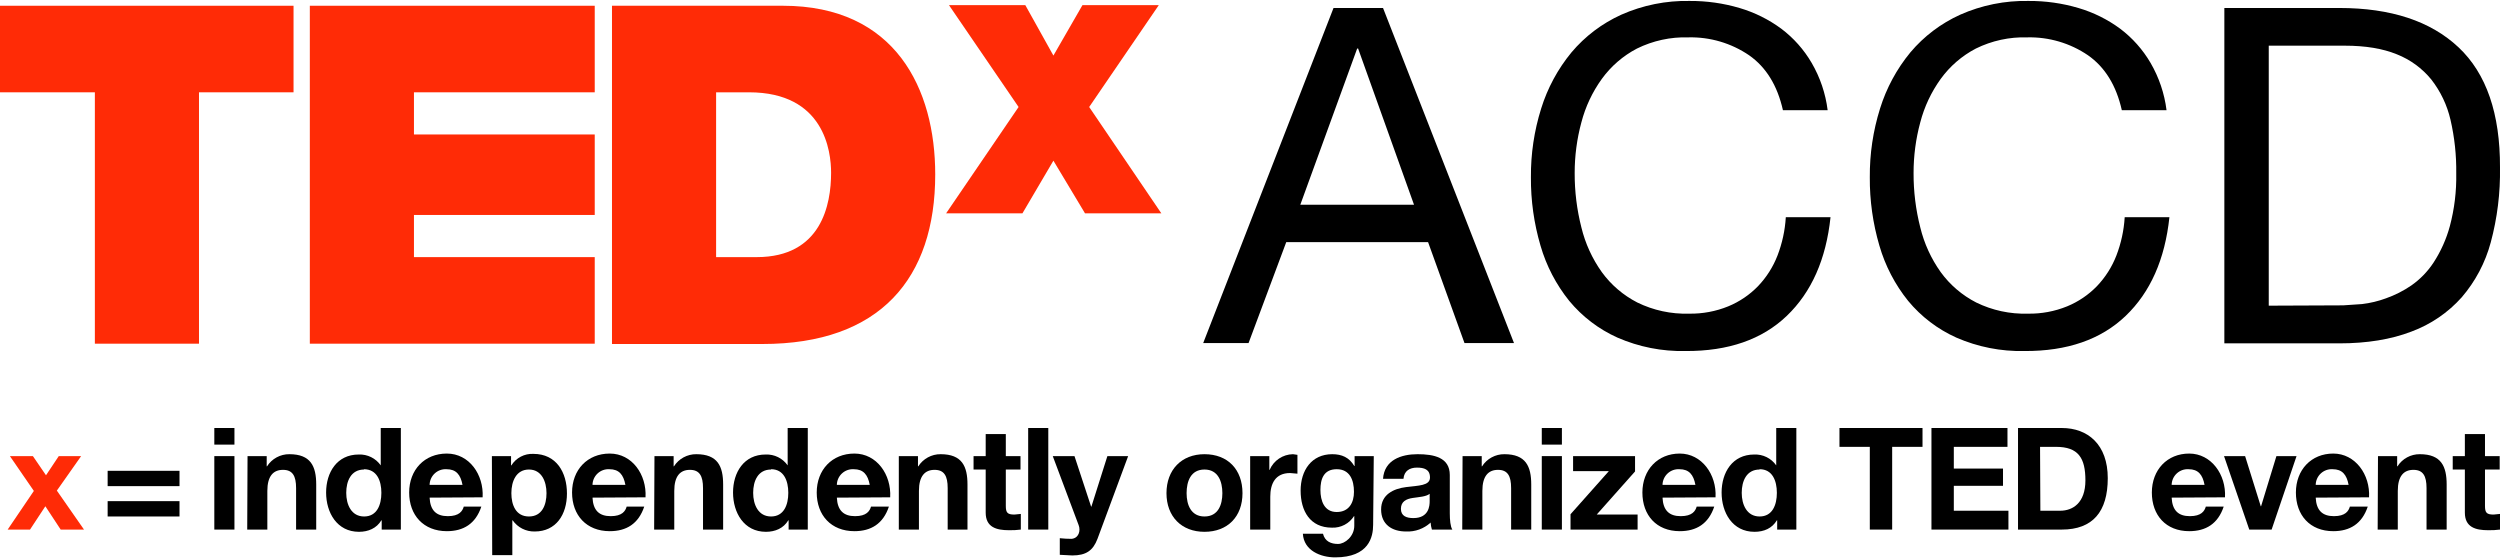
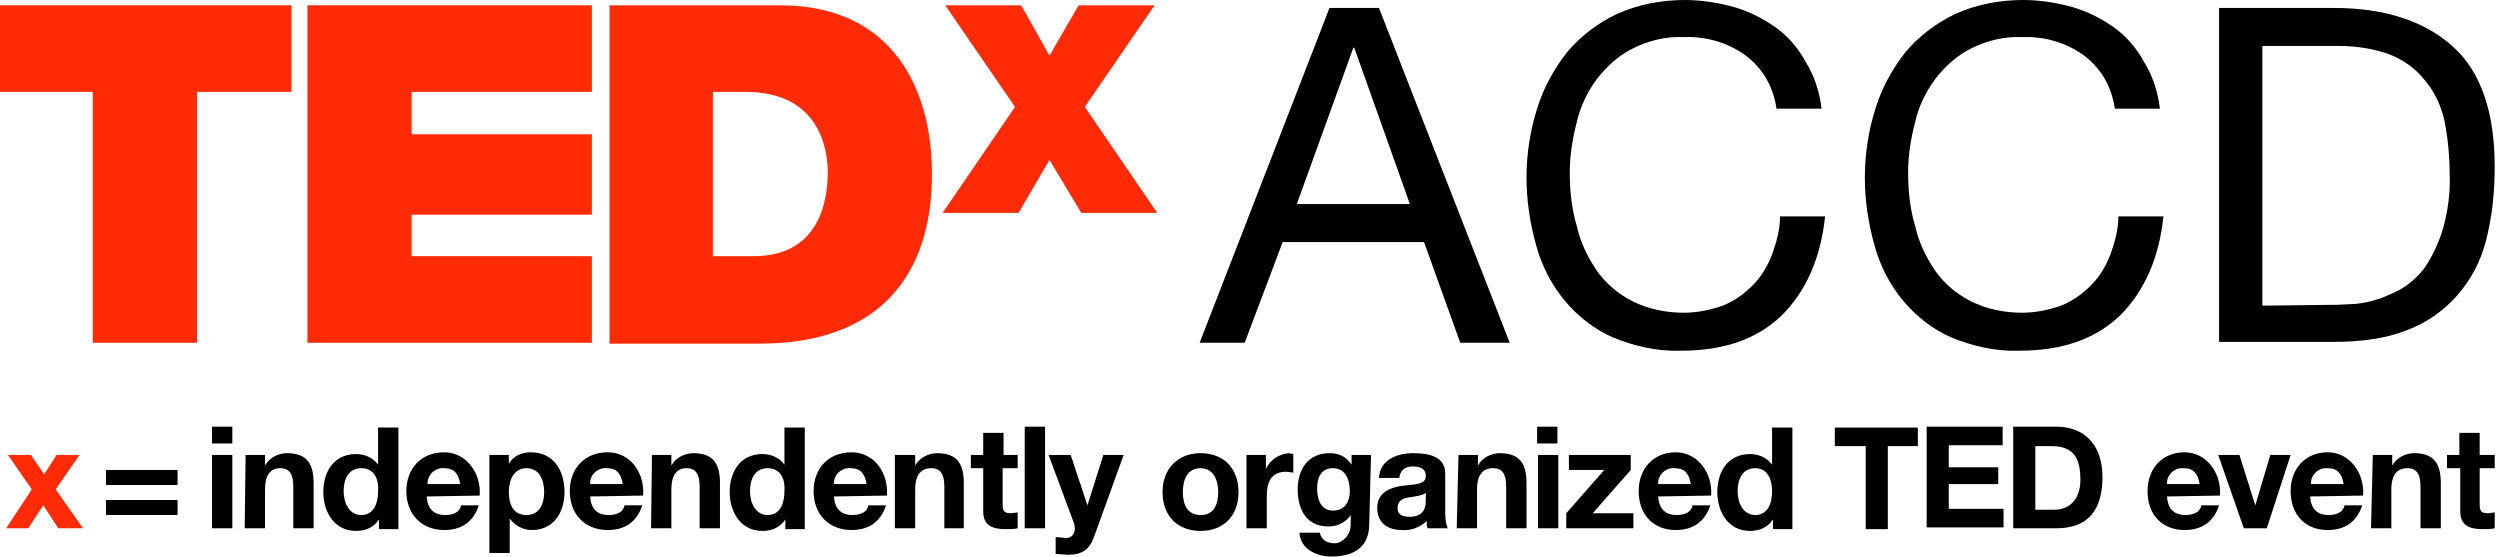
- <svg xmlns="http://www.w3.org/2000/svg" viewBox="0 0 782.7 174.5">
-   <defs>
-     <style>.a{fill:#ff2b06}</style>
-   </defs>
-   <path class="a" d="M89.9,380.9,82.4,370h7.2l4.1,6,4-6h7l-7.6,10.8,8.5,12.2H98.3l-4.8-7.3L88.7,393H81.7Z" transform="translate(-79.3 -227.2)" />
-   <path d="M135.5,379.4H113v-4.8h22.5Zm0,9.5H113v-4.8h22.5Z" transform="translate(-79.3 -227.2)" />
-   <path d="M152.7,366.4h-6.3v-5.2h6.3Zm-6.3,3.6h6.3v23h-6.3Z" transform="translate(-79.3 -227.2)" />
-   <path d="M156.8,370h6v3.2h.1a8.2,8.2,0,0,1,7-3.8c6.7,0,8.4,3.8,8.4,9.5V393h-6.3V380c0-3.8-1.1-5.7-4.1-5.7s-4.9,1.9-4.9,6.6V393h-6.3Z" transform="translate(-79.3 -227.2)" />
-   <path d="M198.8,390.1h-.1c-1.5,2.5-4.1,3.6-7,3.6-6.9,0-10.3-6-10.3-12.3s3.4-11.9,10.2-11.9a8,8,0,0,1,6.9,3.4h0V361.2h6.3V393h-6Zm-5.5-15.9c-4.1,0-5.6,3.6-5.6,7.3s1.6,7.4,5.6,7.4,5.4-3.6,5.4-7.4S197.3,374.1,193.2,374.1Z" transform="translate(-79.3 -227.2)" />
-   <path d="M213.8,383c.2,4,2.1,5.8,5.7,5.8s4.6-1.6,5-3H230c-1.8,5.4-5.6,7.7-10.8,7.7-7.3,0-11.8-5-11.8-12.1s4.8-12.2,11.8-12.2,11.6,6.6,11.2,13.7Zm10.3-4c-.6-3.2-2-4.9-5-4.9a5,5,0,0,0-5.3,4.9Z" transform="translate(-79.3 -227.2)" />
-   <path d="M233.3,370h6v2.9h.1a7.7,7.7,0,0,1,6.9-3.6c7.2,0,10.5,5.8,10.5,12.4s-3.4,11.9-10.1,11.9a8.2,8.2,0,0,1-6.9-3.5h-.1v10.9h-6.3Zm17.1,11.6c0-3.6-1.5-7.4-5.5-7.4s-5.5,3.7-5.5,7.4,1.4,7.3,5.5,7.3S250.4,385.3,250.4,381.6Z" transform="translate(-79.3 -227.2)" />
-   <path d="M264.8,383c.2,4,2.1,5.8,5.7,5.8s4.6-1.6,5-3H281c-1.8,5.4-5.6,7.7-10.8,7.7-7.3,0-11.8-5-11.8-12.1s4.8-12.2,11.8-12.2,11.6,6.6,11.2,13.7Zm10.3-4c-.6-3.2-2-4.9-5-4.9a5,5,0,0,0-5.3,4.9Z" transform="translate(-79.3 -227.2)" />
-   <path d="M284.2,370h6v3.2h.1a8.2,8.2,0,0,1,7-3.8c6.7,0,8.4,3.8,8.4,9.5V393h-6.3V380c0-3.8-1.1-5.7-4.1-5.7s-4.9,1.9-4.9,6.6V393h-6.3Z" transform="translate(-79.3 -227.2)" />
-   <path d="M326.2,390.1h-.1c-1.5,2.5-4.1,3.6-7,3.6-6.9,0-10.3-6-10.3-12.3s3.4-11.9,10.2-11.9a8,8,0,0,1,6.9,3.4h0V361.2h6.3V393h-6Zm-5.5-15.9c-4.1,0-5.6,3.6-5.6,7.3s1.6,7.4,5.6,7.4,5.4-3.6,5.4-7.4S324.7,374.1,320.7,374.1Z" transform="translate(-79.3 -227.2)" />
-   <path d="M341.3,383c.2,4,2.1,5.8,5.7,5.8s4.6-1.6,5-3h5.6c-1.8,5.4-5.6,7.7-10.8,7.7-7.3,0-11.8-5-11.8-12.1s4.8-12.2,11.8-12.2,11.6,6.6,11.2,13.7Zm10.3-4c-.6-3.2-2-4.9-5-4.9a5,5,0,0,0-5.3,4.9Z" transform="translate(-79.3 -227.2)" />
-   <path d="M360.7,370h6v3.2h.1a8.2,8.2,0,0,1,7-3.8c6.7,0,8.4,3.8,8.4,9.5V393H376V380c0-3.8-1.1-5.7-4.1-5.7s-4.9,1.9-4.9,6.6V393h-6.3Z" transform="translate(-79.3 -227.2)" />
-   <path d="M394.2,370h4.6v4.2h-4.6v11.4c0,2.1.5,2.7,2.7,2.7l2-.2V393a24.2,24.2,0,0,1-3.7.2c-3.9,0-7.3-.9-7.3-5.5V374.2h-3.8V370h3.8v-6.9h6.3Z" transform="translate(-79.3 -227.2)" />
-   <path d="M401.2,361.2h6.3V393h-6.3Z" transform="translate(-79.3 -227.2)" />
-   <path d="M422.9,395.9c-1.4,3.7-3.6,5.2-7.9,5.2l-3.9-.2v-5.2a33.5,33.5,0,0,0,3.7.2c2.2-.2,2.9-2.5,2.2-4.3L408.9,370h6.8l5.2,15.8h.1l5-15.8h6.5Z" transform="translate(-79.3 -227.2)" />
-   <path d="M456.4,369.4c7.3,0,11.9,4.8,11.9,12.2s-4.7,12.1-11.9,12.1-11.9-4.8-11.9-12.1S449.2,369.4,456.4,369.4Zm0,19.5c4.3,0,5.6-3.7,5.6-7.3s-1.3-7.4-5.6-7.4-5.6,3.7-5.6,7.4S452.2,388.9,456.4,388.9Z" transform="translate(-79.3 -227.2)" />
-   <path d="M470.7,370h6v4.3h.1a8.1,8.1,0,0,1,7.3-4.9l1.4.2v5.9l-2.3-.2c-4.6,0-6.2,3.3-6.2,7.4V393h-6.3Z" transform="translate(-79.3 -227.2)" />
-   <path d="M509.2,391.5c0,3.8-1.3,10.2-11.9,10.2-4.5,0-9.8-2.1-10.1-7.4h6.3c.6,2.4,2.5,3.2,4.7,3.2s5.1-2.4,5.1-5.7v-3h-.1a7.8,7.8,0,0,1-6.9,3.6c-6.9,0-9.8-5.3-9.8-11.6s3.4-11.4,9.9-11.4c3,0,5.3,1,6.9,3.7h.1V370h6Zm-6-10.3c0-3.7-1.3-7.1-5.4-7.1s-5.1,3.1-5.1,6.5,1.2,6.9,5.1,6.9S503.2,384.5,503.2,381.2Z" transform="translate(-79.3 -227.2)" />
-   <path d="M512.3,377.1c.4-5.9,5.7-7.7,10.8-7.7s10.1,1,10.1,6.5v12c0,2.1.2,4.2.8,5.1h-6.4a9.4,9.4,0,0,1-.4-2.2,10.6,10.6,0,0,1-7.7,2.8c-4.4,0-7.8-2.2-7.8-6.9s3.9-6.5,7.8-7,7.5-.4,7.5-3-1.9-3.1-4.1-3.1-4,1-4.2,3.5Zm14.6,4.7c-1.1.9-3.3,1-5.3,1.3s-3.7,1.1-3.7,3.4,1.8,2.9,3.9,2.9c4.9,0,5.1-3.9,5.1-5.3Z" transform="translate(-79.3 -227.2)" />
-   <path d="M537.2,370h6v3.2h.1a8.2,8.2,0,0,1,7-3.8c6.7,0,8.4,3.8,8.4,9.5V393h-6.3V380c0-3.8-1.1-5.7-4.1-5.7s-4.9,1.9-4.9,6.6V393h-6.3Z" transform="translate(-79.3 -227.2)" />
-   <path d="M568.3,366.4H562v-5.2h6.3ZM562,370h6.3v23H562Z" transform="translate(-79.3 -227.2)" />
-   <path d="M571,388.2l12-13.5H571.8V370h19.4v4.8l-12,13.5h12.8V393H571Z" transform="translate(-79.3 -227.2)" />
-   <path d="M599.8,383c.2,4,2.1,5.8,5.7,5.8s4.6-1.6,5-3H616c-1.8,5.4-5.6,7.7-10.8,7.7-7.3,0-11.7-5-11.7-12.1s4.8-12.2,11.7-12.2,11.6,6.6,11.2,13.7Zm10.3-4c-.6-3.2-2-4.9-5-4.9a5,5,0,0,0-5.3,4.9Z" transform="translate(-79.3 -227.2)" />
-   <path d="M635.7,390.1h-.1c-1.5,2.5-4,3.6-7,3.6-6.9,0-10.3-6-10.3-12.3s3.4-11.9,10.2-11.9a8,8,0,0,1,6.9,3.4h0V361.2h6.3V393h-6Zm-5.5-15.9c-4.1,0-5.6,3.6-5.6,7.3s1.6,7.4,5.6,7.4,5.4-3.6,5.4-7.4S634.2,374.1,630.2,374.1Z" transform="translate(-79.3 -227.2)" />
-   <path d="M664.7,367.1h-9.5v-5.9h26v5.9h-9.5V393h-7Z" transform="translate(-79.3 -227.2)" />
-   <path d="M684,361.2h23.8v5.9H691v6.8h15.4v5.4H691v7.8h17.1V393H684Z" transform="translate(-79.3 -227.2)" />
-   <path d="M711.1,361.2h13.7c8.2,0,14.4,5.2,14.4,15.7S734.5,393,724.8,393H711.1Zm7,25.9h6.2c4,0,7.9-2.5,7.9-9.5s-2.2-10.5-9.2-10.5h-5Z" transform="translate(-79.3 -227.2)" />
-   <path d="M759.2,383c.2,4,2.1,5.8,5.7,5.8s4.6-1.6,5-3h5.6c-1.8,5.4-5.6,7.7-10.8,7.7-7.3,0-11.7-5-11.7-12.1s4.8-12.2,11.7-12.2,11.6,6.6,11.2,13.7Zm10.3-4c-.6-3.2-2-4.9-5-4.9a5,5,0,0,0-5.3,4.9Z" transform="translate(-79.3 -227.2)" />
-   <path d="M790.5,393h-7l-7.9-23h6.6l4.9,15.7h.1L792,370h6.3Z" transform="translate(-79.3 -227.2)" />
-   <path d="M804.3,383c.2,4,2.1,5.8,5.7,5.8s4.6-1.6,5-3h5.6c-1.8,5.4-5.6,7.7-10.8,7.7-7.3,0-11.7-5-11.7-12.1s4.8-12.2,11.7-12.2,11.6,6.6,11.2,13.7Zm10.3-4c-.6-3.2-2-4.9-5-4.9a5,5,0,0,0-5.3,4.9Z" transform="translate(-79.3 -227.2)" />
-   <path d="M823.8,370h6v3.2h.1a8.2,8.2,0,0,1,7-3.8c6.7,0,8.4,3.8,8.4,9.5V393H839V380c0-3.8-1.1-5.7-4.1-5.7s-4.9,1.9-4.9,6.6V393h-6.3Z" transform="translate(-79.3 -227.2)" />
-   <path d="M857.3,370h4.6v4.2h-4.6v11.4c0,2.1.5,2.7,2.7,2.7l2-.2V393a24.2,24.2,0,0,1-3.7.2c-3.9,0-7.3-.9-7.3-5.5V374.2h-3.8V370h3.8v-6.9h6.3Z" transform="translate(-79.3 -227.2)" />
-   <path class="a" d="M109,256.1H79.3V229h91.9v27.1H141.6v78.7H109Z" transform="translate(-79.3 -227.2)" />
-   <path class="a" d="M176.3,229h89.2v27.1H208.9v13.2h56.6v25.2H208.9v13.2h56.6v27.1H176.3Z" transform="translate(-79.3 -227.2)" />
-   <path class="a" d="M270.9,229h53.5c35.3,0,47.7,26.1,47.7,52.8,0,32.5-17.2,53.1-54.1,53.1H270.9Zm32.6,78.7h12.7c20.3,0,23.3-16.5,23.3-26.4,0-6.7-2.1-25.2-25.7-25.2H303.5Z" transform="translate(-79.3 -227.2)" />
-   <path class="a" d="M419,294l-9.9-16.5L399.4,294H375.5l22.7-33.3-21.8-31.9h23.9l8.8,15.8,9.1-15.8h23.9l-21.8,31.9L442.9,294Z" transform="translate(-79.3 -227.2)" />
-   <path d="M512.3,229.7l41,104.9H537.8L526.4,303H482l-11.8,31.6H456l40.8-104.9Zm9.7,61.6-17.5-48.9h-.3l-17.8,48.9Z" transform="translate(-79.3 -227.2)" />
-   <path d="M626.9,244.5a32.4,32.4,0,0,0-19-5.6,34.1,34.1,0,0,0-16.1,3.5,31.7,31.7,0,0,0-11,9.5,40.9,40.9,0,0,0-6.4,13.6,60.7,60.7,0,0,0-2.1,15.9,67.9,67.9,0,0,0,2.1,17,40.5,40.5,0,0,0,6.4,14,31.5,31.5,0,0,0,11.1,9.5,34.5,34.5,0,0,0,16.2,3.5,31.1,31.1,0,0,0,12.3-2.3,27.7,27.7,0,0,0,9.3-6.3,29.1,29.1,0,0,0,6.1-9.6,40,40,0,0,0,2.6-12h14q-2.1,19.8-13.7,30.9t-31.7,11a50.5,50.5,0,0,1-21.3-4.2,41.8,41.8,0,0,1-15.1-11.5,49.5,49.5,0,0,1-9-17.3,73.9,73.9,0,0,1-3-21.4,70,70,0,0,1,3.2-21.5,51.8,51.8,0,0,1,9.5-17.6,44.2,44.2,0,0,1,15.6-11.8,50.2,50.2,0,0,1,21.4-4.3,53.9,53.9,0,0,1,15.6,2.2,41.9,41.9,0,0,1,13.1,6.5,36.3,36.3,0,0,1,9.5,10.7,39,39,0,0,1,5,14.8h-14Q634.9,250.1,626.9,244.5Z" transform="translate(-79.3 -227.2)" />
-   <path d="M733,244.5a32.4,32.4,0,0,0-19-5.6,34.1,34.1,0,0,0-16.1,3.5,31.7,31.7,0,0,0-11,9.5,40.9,40.9,0,0,0-6.4,13.6,60.7,60.7,0,0,0-2.1,15.9,67.9,67.9,0,0,0,2.1,17,40.6,40.6,0,0,0,6.4,14,31.5,31.5,0,0,0,11.1,9.5,34.5,34.5,0,0,0,16.2,3.5,31.1,31.1,0,0,0,12.3-2.3,27.7,27.7,0,0,0,9.3-6.3,29.1,29.1,0,0,0,6.1-9.6,40,40,0,0,0,2.6-12h14q-2.1,19.8-13.7,30.9t-31.7,11a50.5,50.5,0,0,1-21.3-4.2,41.8,41.8,0,0,1-15.1-11.5,49.5,49.5,0,0,1-9-17.3,74,74,0,0,1-3-21.4,70,70,0,0,1,3.2-21.5,51.8,51.8,0,0,1,9.5-17.6,44.2,44.2,0,0,1,15.6-11.8,50.2,50.2,0,0,1,21.4-4.3,53.9,53.9,0,0,1,15.6,2.2,41.9,41.9,0,0,1,13.1,6.5,36.4,36.4,0,0,1,9.5,10.7,39.1,39.1,0,0,1,5,14.8h-14Q741,250.1,733,244.5Z" transform="translate(-79.3 -227.2)" />
-   <path d="M811.7,229.7q24.2,0,37.3,12.3T862,279.7a84.9,84.9,0,0,1-2.9,23.4,43.8,43.8,0,0,1-9.1,17.2,39.5,39.5,0,0,1-15.7,10.7q-9.6,3.7-22.6,3.7h-36V229.7Zm1.2,93.1,5.9-.4a32.8,32.8,0,0,0,7.5-1.8,34.3,34.3,0,0,0,7.9-4,26.5,26.5,0,0,0,7-7.2,40.2,40.2,0,0,0,5.1-11.4,59.9,59.9,0,0,0,2-16.5,70.3,70.3,0,0,0-1.8-16.8,32.3,32.3,0,0,0-6-12.6,26.5,26.5,0,0,0-10.8-7.9q-6.6-2.7-16.3-2.7H789.6v81.4Z" transform="translate(-79.3 -227.2)" />
+ <svg xmlns="http://www.w3.org/2000/svg" version="1.1" id="Layer_1" x="0px" y="0px" viewBox="0 0 283 63" style="enable-background:new 0 0 283 63;" xml:space="preserve">
+   <style type="text/css">
+ 	.st0{fill:#FF2B06;}
+ </style>
+   <path class="st0" d="M3.6,55.4l-2.7-3.9h2.6L5,53.7l1.4-2.2H9l-2.7,3.9l3.1,4.4H6.6l-1.7-2.6l-1.7,2.6H0.7L3.6,55.4z" />
+   <path d="M20.1,54.9H12v-1.7h8.1V54.9z M20.1,58.3H12v-1.7h8.1V58.3z" />
+   <path d="M26.3,50.2H24v-1.9h2.3V50.2z M24,51.5h2.3v8.3H24V51.5z" />
+   <path d="M27.8,51.5h2.2v1.2h0c0.5-0.9,1.5-1.4,2.5-1.4c2.4,0,3,1.4,3,3.4v5.1h-2.3v-4.7c0-1.4-0.4-2.1-1.5-2.1S30,53.8,30,55.4v4.4  h-2.3L27.8,51.5z" />
+   <path d="M42.9,58.8L42.9,58.8c-0.6,0.9-1.5,1.3-2.6,1.3c-2.5,0-3.7-2.2-3.7-4.4c0-2.3,1.2-4.3,3.7-4.3c1,0,1.9,0.4,2.5,1.2l0,0v-4.2  h2.3v11.5h-2.2L42.9,58.8z M40.9,53c-1.5,0-2,1.3-2,2.6s0.6,2.7,2,2.7c1.4,0,1.9-1.3,1.9-2.7C42.9,54.3,42.4,53,40.9,53L40.9,53z" />
+   <path d="M48.3,56.2c0.1,1.4,0.8,2.1,2.1,2.1c1.3,0,1.7-0.6,1.8-1.1h2c-0.6,1.9-2,2.8-3.9,2.8c-2.6,0-4.3-1.8-4.3-4.4  c0-2.6,1.7-4.4,4.3-4.4c2.5,0,4.2,2.4,4,4.9L48.3,56.2z M52.1,54.8c-0.2-1.2-0.7-1.8-1.8-1.8c-1-0.1-1.9,0.7-1.9,1.7  c0,0,0,0.1,0,0.1H52.1z" />
+   <path d="M55.4,51.5h2.2v1h0c0.5-0.9,1.5-1.3,2.5-1.3c2.6,0,3.8,2.1,3.8,4.5S62.6,60,60.2,60c-1,0-1.9-0.5-2.5-1.3h0v3.9h-2.3  L55.4,51.5z M61.6,55.7c0-1.3-0.5-2.7-2-2.7c-1.4,0-2,1.3-2,2.7s0.5,2.6,2,2.6C61.1,58.3,61.6,57,61.6,55.7L61.6,55.7z" />
+   <path d="M66.8,56.2c0.1,1.4,0.8,2.1,2.1,2.1c1.3,0,1.7-0.6,1.8-1.1h2c-0.6,1.9-2,2.8-3.9,2.8c-2.6,0-4.3-1.8-4.3-4.4  c0-2.6,1.7-4.4,4.3-4.4s4.2,2.4,4,4.9L66.8,56.2z M70.5,54.8c-0.2-1.2-0.7-1.8-1.8-1.8c-1-0.1-1.9,0.7-1.9,1.7c0,0,0,0.1,0,0.1H70.5  z" />
+   <path d="M73.8,51.5h2.2v1.2h0c0.5-0.9,1.5-1.4,2.5-1.4c2.4,0,3,1.4,3,3.4v5.1h-2.3v-4.7c0-1.4-0.4-2.1-1.5-2.1S76,53.8,76,55.4v4.4  h-2.3L73.8,51.5z" />
+   <path d="M88.9,58.8L88.9,58.8c-0.6,0.9-1.5,1.3-2.6,1.3c-2.5,0-3.7-2.2-3.7-4.4c0-2.3,1.2-4.3,3.7-4.3c1,0,1.9,0.4,2.5,1.2l0,0v-4.2  h2.3v11.5h-2.2V58.8z M86.9,53c-1.5,0-2,1.3-2,2.6s0.6,2.7,2,2.7s1.9-1.3,1.9-2.7C88.9,54.3,88.4,53,86.9,53L86.9,53z" />
+   <path d="M94.4,56.2c0.1,1.4,0.8,2.1,2.1,2.1c1.3,0,1.7-0.6,1.8-1.1h2c-0.6,1.9-2,2.8-3.9,2.8c-2.6,0-4.3-1.8-4.3-4.4  c0-2.6,1.7-4.4,4.3-4.4s4.2,2.4,4,4.9L94.4,56.2z M98.1,54.8c-0.2-1.2-0.7-1.8-1.8-1.8c-1-0.1-1.9,0.7-1.9,1.7c0,0,0,0.1,0,0.1H98.1  z" />
+   <path d="M101.4,51.5h2.2v1.2h0c0.5-0.9,1.5-1.4,2.5-1.4c2.4,0,3,1.4,3,3.4v5.1h-2.2v-4.7c0-1.4-0.4-2.1-1.5-2.1s-1.8,0.7-1.8,2.4  v4.4h-2.3V51.5z" />
+   <path d="M113.5,51.5h1.7V53h-1.7v4.1c0,0.8,0.2,1,1,1l0.7-0.1v1.8c-0.4,0.1-0.9,0.1-1.3,0.1c-1.4,0-2.6-0.3-2.6-2V53h-1.4v-1.5h1.4  V49h2.3V51.5z" />
+   <path d="M116,48.3h2.3v11.5H116V48.3z" />
+   <path d="M123.8,60.9c-0.5,1.3-1.3,1.9-2.9,1.9l-1.4-0.1v-1.9c0.4,0,0.9,0.1,1.3,0.1c0.8-0.1,1-0.9,0.8-1.6l-2.9-7.8h2.5l1.9,5.7h0  l1.8-5.7h2.3L123.8,60.9z" />
+   <path d="M135.9,51.3c2.6,0,4.3,1.7,4.3,4.4c0,2.7-1.7,4.4-4.3,4.4s-4.3-1.7-4.3-4.4C131.6,53.1,133.3,51.3,135.9,51.3z M135.9,58.3  c1.6,0,2-1.3,2-2.6s-0.5-2.7-2-2.7s-2,1.3-2,2.7S134.4,58.3,135.9,58.3z" />
+   <path d="M141.1,51.5h2.2v1.6h0c0.5-1.1,1.5-1.7,2.6-1.8l0.5,0.1v2.1l-0.8-0.1c-1.7,0-2.2,1.2-2.2,2.7v3.7h-2.3V51.5z" />
+   <path d="M155,59.3c0,1.4-0.5,3.7-4.3,3.7c-1.6,0-3.5-0.8-3.6-2.7h2.3c0.2,0.9,0.9,1.2,1.7,1.2s1.8-0.9,1.8-2.1v-1.1h0  c-0.5,0.8-1.5,1.3-2.5,1.3c-2.5,0-3.5-1.9-3.5-4.2c0-2.3,1.2-4.1,3.6-4.1c1.1,0,1.9,0.4,2.5,1.3h0v-1.1h2.2L155,59.3z M152.8,55.6  c0-1.3-0.5-2.6-1.9-2.6s-1.8,1.1-1.8,2.3s0.4,2.5,1.8,2.5S152.8,56.7,152.8,55.6z" />
+   <path d="M156.1,54.1c0.1-2.1,2.1-2.8,3.9-2.8c1.8,0,3.6,0.4,3.6,2.3V58c0,0.8,0.1,1.5,0.3,1.8h-2.3c-0.1-0.3-0.1-0.5-0.1-0.8  c-0.8,0.7-1.8,1.1-2.8,1c-1.6,0-2.8-0.8-2.8-2.5c0-1.7,1.4-2.3,2.8-2.5c1.4-0.2,2.7-0.1,2.7-1.1c0-0.9-0.7-1.1-1.5-1.1  c-0.8,0-1.4,0.4-1.5,1.3L156.1,54.1z M161.4,55.8c-0.4,0.3-1.2,0.4-1.9,0.5c-0.7,0.1-1.3,0.4-1.3,1.2c0,0.8,0.6,1,1.4,1  c1.8,0,1.8-1.4,1.8-1.9V55.8z" />
+   <path d="M165.1,51.5h2.2v1.2h0c0.5-0.9,1.5-1.4,2.5-1.4c2.4,0,3,1.4,3,3.4v5.1h-2.3v-4.7c0-1.4-0.4-2.1-1.5-2.1  c-1.1,0-1.8,0.7-1.8,2.4v4.4h-2.3L165.1,51.5z" />
+   <path d="M176.3,50.2h-2.3v-1.9h2.3V50.2z M174.1,51.5h2.3v8.3h-2.3V51.5z" />
+   <path d="M177.3,58.1l4.3-4.9h-4v-1.7h7v1.7l-4.3,4.9h4.6v1.7h-7.6V58.1z" />
+   <path d="M187.7,56.2c0.1,1.4,0.8,2.1,2.1,2.1s1.7-0.6,1.8-1.1h2c-0.6,1.9-2,2.8-3.9,2.8c-2.6,0-4.2-1.8-4.2-4.4  c0-2.6,1.7-4.4,4.2-4.4c2.5,0,4.2,2.4,4,4.9L187.7,56.2z M191.4,54.8c-0.2-1.2-0.7-1.8-1.8-1.8c-1-0.1-1.9,0.7-1.9,1.7  c0,0,0,0.1,0,0.1H191.4z" />
+   <path d="M200.7,58.8L200.7,58.8c-0.6,0.9-1.5,1.3-2.6,1.3c-2.5,0-3.7-2.2-3.7-4.4c0-2.3,1.2-4.3,3.7-4.3c1,0,1.9,0.4,2.5,1.2l0,0  v-4.2h2.3v11.5h-2.2L200.7,58.8z M198.7,53c-1.5,0-2,1.3-2,2.6s0.6,2.7,2,2.7c1.4,0,1.9-1.3,1.9-2.7C200.6,54.3,200.1,53,198.7,53  L198.7,53z" />
+   <path d="M211.1,50.5h-3.4v-2.1h9.4v2.1h-3.4v9.4h-2.5V50.5z" />
+   <path d="M218.1,48.3h8.6v2.1h-6.1v2.5h5.6v1.9h-5.6v2.8h6.2v2.1h-8.7V48.3z" />
+   <path d="M227.9,48.3h4.9c3,0,5.2,1.9,5.2,5.7s-1.7,5.8-5.2,5.8h-4.9V48.3z M230.4,57.7h2.2c1.4,0,2.9-0.9,2.9-3.4  c0-2.5-0.8-3.8-3.3-3.8h-1.8L230.4,57.7z" />
+   <path d="M245.3,56.2c0.1,1.4,0.8,2.1,2.1,2.1s1.7-0.6,1.8-1.1h2c-0.6,1.9-2,2.8-3.9,2.8c-2.6,0-4.2-1.8-4.2-4.4  c0-2.6,1.7-4.4,4.2-4.4c2.5,0,4.2,2.4,4,4.9L245.3,56.2z M249,54.8c-0.2-1.2-0.7-1.8-1.8-1.8c-1-0.1-1.9,0.7-1.9,1.7  c0,0,0,0.1,0,0.1H249z" />
+   <path d="M256.6,59.8H254l-2.9-8.3h2.4l1.8,5.7h0l1.7-5.7h2.3L256.6,59.8z" />
+   <path d="M261.5,56.2c0.1,1.4,0.8,2.1,2.1,2.1s1.7-0.6,1.8-1.1h2c-0.6,1.9-2,2.8-3.9,2.8c-2.6,0-4.2-1.8-4.2-4.4  c0-2.6,1.7-4.4,4.2-4.4s4.2,2.4,4,4.9L261.5,56.2z M265.3,54.8c-0.2-1.2-0.7-1.8-1.8-1.8c-1-0.1-1.9,0.7-1.9,1.7c0,0,0,0.1,0,0.1  H265.3z" />
+   <path d="M268.6,51.5h2.2v1.2h0c0.5-0.9,1.5-1.4,2.5-1.4c2.4,0,3,1.4,3,3.4v5.1h-2.3v-4.7c0-1.4-0.4-2.1-1.5-2.1s-1.8,0.7-1.8,2.4  v4.4h-2.3L268.6,51.5z" />
+   <path d="M280.7,51.5h1.7V53h-1.7v4.1c0,0.8,0.2,1,1,1l0.7-0.1v1.8c-0.4,0.1-0.9,0.1-1.3,0.1c-1.4,0-2.6-0.3-2.6-2V53H277v-1.5h1.4  V49h2.3V51.5z" />
+   <path class="st0" d="M10.5,10.4H-0.2V0.6H33v9.8H22.3v28.4H10.5V10.4z" />
+   <path class="st0" d="M34.8,0.6H67v9.8H46.6v4.8H67v9.1H46.6V29H67v9.8H34.8V0.6z" />
+   <path class="st0" d="M69,0.6h19.3c12.7,0,17.2,9.4,17.2,19.1c0,11.7-6.2,19.2-19.5,19.2H69V0.6z M80.7,29h4.6c7.3,0,8.4-6,8.4-9.5  c0-2.4-0.8-9.1-9.3-9.1h-3.7V29z" />
+   <path class="st0" d="M122.4,24.1l-3.6-6l-3.5,6h-8.6l8.2-12l-7.9-11.5h8.6l3.2,5.7l3.3-5.7h8.6l-7.9,11.5l8.2,12H122.4z" />
+   <path d="M156.1,0.9l14.8,37.9h-5.6l-4.1-11.4h-16l-4.3,11.4h-5.1l14.7-37.9L156.1,0.9z M159.6,23.1l-6.3-17.7h-0.1l-6.4,17.7H159.6z  " />
+   <path d="M197.5,6.2c-2-1.4-4.4-2.1-6.9-2c-2-0.1-4,0.4-5.8,1.3c-1.6,0.8-2.9,2-4,3.4c-1.1,1.5-1.9,3.1-2.3,4.9  c-0.5,1.9-0.8,3.8-0.8,5.7c0,2.1,0.2,4.1,0.8,6.1c0.4,1.8,1.2,3.5,2.3,5.1c1,1.4,2.4,2.6,4,3.4c1.8,0.9,3.8,1.3,5.8,1.3  c1.5,0,3-0.3,4.4-0.8c1.3-0.5,2.4-1.3,3.4-2.3c1-1,1.7-2.2,2.2-3.5c0.5-1.4,0.9-2.8,0.9-4.3h5.1c-0.5,4.8-2.2,8.5-4.9,11.2  c-2.8,2.7-6.6,4-11.4,4c-2.6,0.1-5.3-0.5-7.7-1.5c-2.1-0.9-4-2.4-5.5-4.2c-1.5-1.8-2.6-4-3.2-6.2c-0.7-2.5-1.1-5.1-1.1-7.7  c0-2.6,0.4-5.3,1.2-7.8c0.7-2.3,1.9-4.5,3.4-6.4c1.5-1.8,3.5-3.3,5.6-4.3c2.4-1.1,5.1-1.6,7.7-1.6c1.9,0,3.8,0.3,5.6,0.8  c1.7,0.5,3.3,1.3,4.7,2.3c1.4,1,2.6,2.4,3.4,3.9c1,1.6,1.6,3.5,1.8,5.3h-5.1C200.7,9.6,199.4,7.6,197.5,6.2z" />
+   <path d="M235.8,6.2c-2-1.4-4.4-2.1-6.9-2c-2-0.1-4,0.4-5.8,1.3c-1.6,0.8-2.9,2-4,3.4c-1.1,1.5-1.9,3.1-2.3,4.9  c-0.5,1.9-0.8,3.8-0.8,5.7c0,2.1,0.2,4.1,0.8,6.1c0.4,1.8,1.2,3.5,2.3,5.1c1,1.4,2.4,2.6,4,3.4c1.8,0.9,3.8,1.3,5.8,1.3  c1.5,0,3-0.3,4.4-0.8c1.3-0.5,2.4-1.3,3.4-2.3c1-1,1.7-2.2,2.2-3.5c0.5-1.4,0.9-2.8,0.9-4.3h5.1c-0.5,4.8-2.2,8.5-4.9,11.2  c-2.8,2.7-6.6,4-11.4,4c-2.6,0.1-5.3-0.5-7.7-1.5c-2.1-0.9-4-2.4-5.5-4.2c-1.5-1.8-2.6-4-3.2-6.2c-0.7-2.5-1.1-5.1-1.1-7.7  c0-2.6,0.4-5.3,1.2-7.8c0.7-2.3,1.9-4.5,3.4-6.4c1.5-1.8,3.5-3.3,5.6-4.3c2.4-1.1,5.1-1.6,7.7-1.6c1.9,0,3.8,0.3,5.6,0.8  c1.7,0.5,3.3,1.3,4.7,2.3c1.4,1,2.6,2.4,3.4,3.9c1,1.6,1.6,3.5,1.8,5.3h-5.1C239,9.6,237.7,7.6,235.8,6.2z" />
+   <path d="M264.2,0.9c5.8,0,10.3,1.5,13.5,4.4s4.7,7.5,4.7,13.6c0,2.9-0.3,5.7-1,8.4c-0.6,2.3-1.7,4.4-3.3,6.2  c-1.5,1.7-3.5,3.1-5.7,3.9c-2.3,0.9-5,1.3-8.2,1.3h-13V0.9H264.2z M264.6,34.5l2.1-0.1c0.9-0.1,1.8-0.3,2.7-0.6c1-0.4,2-0.8,2.9-1.4  c1-0.7,1.9-1.6,2.5-2.6c0.8-1.3,1.4-2.7,1.8-4.1c0.5-1.9,0.8-3.9,0.7-6c0-2-0.2-4.1-0.6-6.1c-0.4-1.7-1.1-3.2-2.2-4.5  c-1-1.3-2.4-2.3-3.9-2.9c-1.6-0.6-3.6-1-5.9-1h-8.6v29.4L264.6,34.5z" />
</svg>
